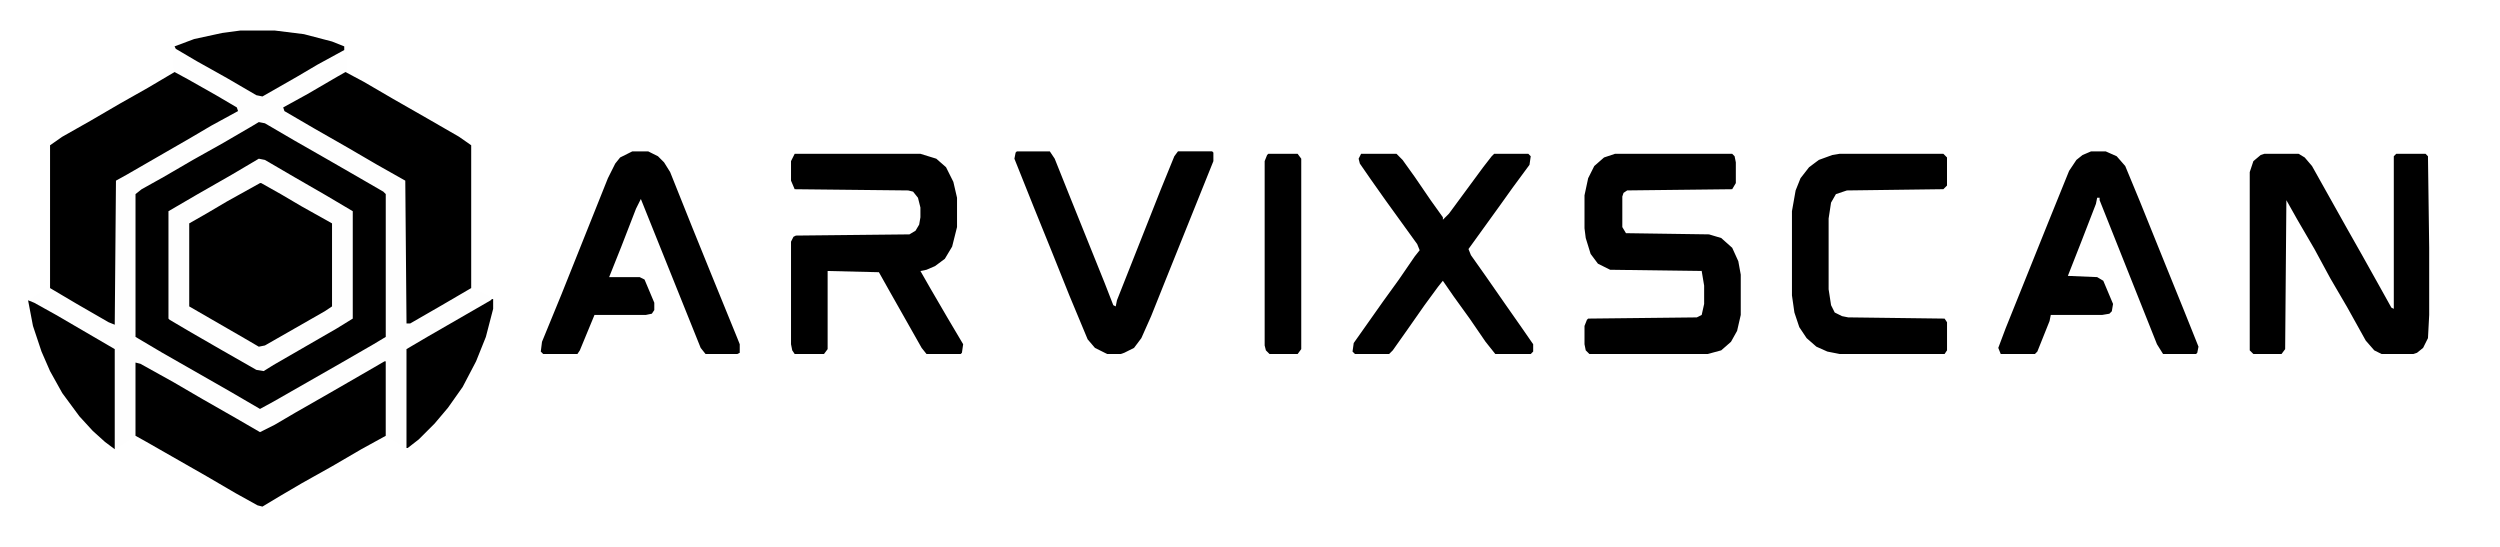
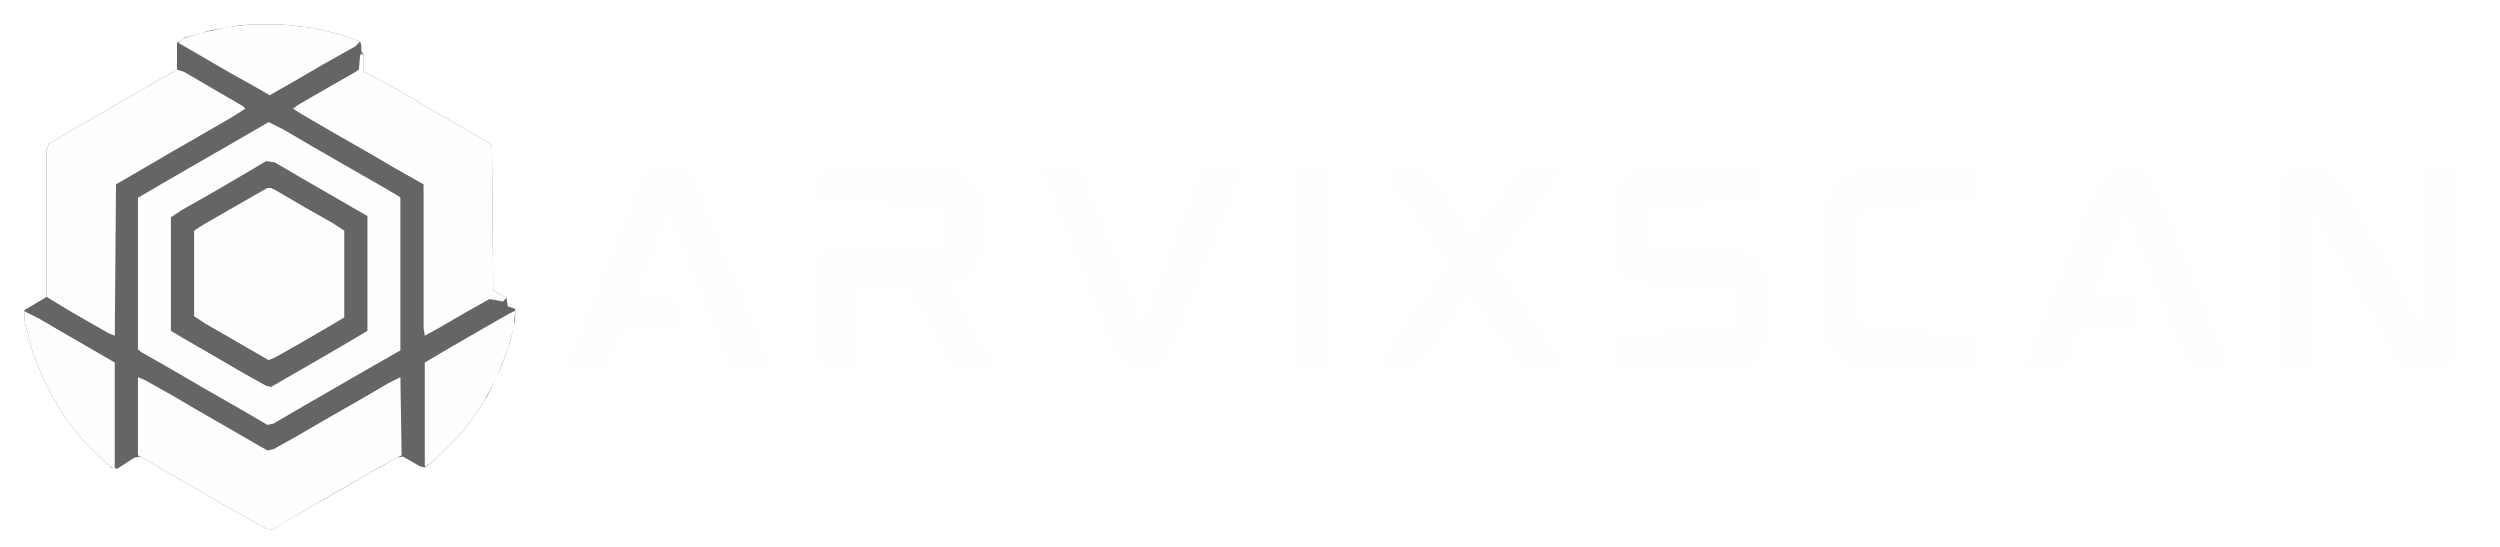
<svg xmlns="http://www.w3.org/2000/svg" viewBox="0 0 96 21">
-   <path d="M9.234 1.172h1.313l1.125.14 1.078.282.469.187.094.094v.89l1.124.657 1.313.75 1.219.703.89.516.235.187v5.531l.468.141.375.234v.375l-.28 1.079-.376.937-.515.984-.563.797-.515.61-.61.609-.422.328-.234-.094-.469-.28-.234-.048-.844.469-1.125.656-1.172.657-.797.468-.703.422-.187-.047-.844-.468-1.125-.657-2.625-1.5-.234.047-.47.328-.234.094-.656-.563-.375-.375-.422-.515L2.344 15l-.422-.75-.328-.75-.328-.984-.188-.985.375-.234.422-.235.047-5.484.469-.328 1.078-.61 1.125-.656 1.078-.609.937-.563h.094l-.047-.234v-.75l.375-.187.563-.188 1.218-.234Zm0 0" style="stroke:none;fill-rule:nonzero;fill:#fefefe;fill-opacity:1" />
-   <path d="m9.938 4.688.234.046 1.125.657 1.312.75 1.22.703.89.515.094.094v5.484l-.47.282-1.218.703-2.625 1.5-.516.281-1.125-.656-2.625-1.5-1.03-.61V7.454l.234-.187.843-.47 1.125-.655 1.172-.657 1.125-.656ZM86.953 5.906h1.313l.234.14.281.329 1.313 2.344.61 1.078.655 1.172.47.844.093.046V6l.094-.094h1.125l.093.094.047 3.516v2.578l-.047.89-.187.375-.234.188-.141.047h-1.219l-.281-.14-.328-.376-.703-1.265-.657-1.126-.609-1.124-.656-1.126-.422-.75-.047 5.72-.14.187H86.53l-.14-.14V6.608l.14-.421.281-.235ZM30.516 5.906h4.828l.61.188.374.328.281.562.141.61v1.125l-.188.75-.28.469-.376.28-.328.141-.234.047.375.656.656 1.126.61 1.03-.047.329-.047.047h-1.313l-.187-.235-1.22-2.156-.421-.75-1.969-.047v3l-.14.188h-1.125l-.094-.14-.047-.235V9.28l.094-.187.093-.047L34.922 9l.234-.14.14-.235.048-.281v-.375l-.094-.375-.188-.235-.187-.046-4.36-.047-.14-.329v-.75ZM62.016 5.906h4.5l.093.094.047.234v.797l-.14.235-4.032.046-.14.094-.047.14V8.72l.14.234L65.626 9l.469.14.422.376.234.515.094.516v1.547l-.14.61-.235.421-.375.328-.516.14h-4.547l-.14-.14-.047-.234v-.703l.093-.235.047-.047 4.172-.046.188-.094.094-.422v-.703l-.094-.563-3.516-.047-.469-.234-.28-.375-.188-.61-.047-.374V7.5l.14-.656.235-.469.375-.328Zm0 0" style="stroke:none;fill-rule:nonzero;fill:#000;fill-opacity:1" />
-   <path d="m6.703 2.766.516.28 1.078.61.797.469.047.14-1.032.563-.796.469-2.438 1.406-.422.234-.047 5.532-.234-.094-1.219-.703-1.031-.61V5.579l.469-.328 1.078-.61 1.125-.656 1.078-.609ZM13.266 2.766l.703.375 1.125.656 1.312.75 1.219.703.469.328v5.484l-1.125.657-1.219.703h-.14l-.047-5.485-1.079-.609-1.125-.656-1.312-.75-1.125-.656-.047-.141.938-.516 1.124-.656ZM14.766 13.875h.046v2.86l-.937.515-1.125.656-1.172.657-.797.468-.703.422-.187-.047-.844-.468-1.125-.657-2.297-1.312-.422-.235v-2.812l.188.047 1.265.703 1.125.656 1.313.75.89.516.563-.282.797-.468 1.312-.75 1.219-.703ZM9.984 7.031l.657.328 1.125.657.984.562v3.188l-.469.28-1.219.704-.984.563-.234-.047-1.125-.657L7.64 12l-.375-.234V8.578l1.078-.61 1.219-.702ZM80.297 5.813h.562l.422.187.328.375.563 1.36.984 2.437.703 1.734.563 1.406-.047.235-.047.047h-1.266l-.234-.375-2.016-5.063-.187-.469v-.093h-.094l-.047.234-.562 1.453-.516 1.313 1.125.047.235.14.375.89-.047.282-.094.094-.281.047H78.75l-.047.234-.469 1.172-.093.094h-1.313l-.094-.235.282-.75 1.64-4.078.797-1.969.281-.421.235-.188ZM24.281 5.813h.61l.375.187.234.234.234.375.844 2.11.703 1.734 1.032 2.531.093.235v.328l-.093.047h-1.22l-.187-.235-2.015-5.015-.282-.703-.187.375-.563 1.453-.468 1.172h1.172l.187.093.375.891v.281l-.094.14-.234.048h-1.969l-.562 1.36-.094.14h-1.313l-.093-.094.047-.375.75-1.828 1.78-4.453.282-.563.188-.234ZM52.266 5.906h1.359l.234.235.47.656.608.89.47.657v.094l.234-.235 1.312-1.781.328-.422.094-.094h1.313L58.78 6l-.047.328-.656.89-.469.657-1.218 1.688.093.234.563.797.75 1.078.656.937.422.61v.281l-.094.094h-1.36l-.374-.469-.61-.89-.609-.844-.422-.61-.187.235-.516.703-.656.937-.563.797-.14.14H52.03l-.093-.093.046-.328 1.125-1.594.61-.844.61-.89.187-.235-.094-.234-1.219-1.688-.562-.796-.422-.61-.047-.187ZM39.047 5.813h1.266l.187.28.563 1.407 1.359 3.375.328.844.094.047.047-.235 1.687-4.265L45.094 6l.14-.188h1.313l.047.047v.329l-1.828 4.546-.563 1.407-.375.843-.281.375-.375.188-.14.047h-.516l-.47-.235-.28-.328-.703-1.687-.657-1.64-.703-1.735-.75-1.875.047-.235ZM70.64 5.906h3.985l.14.14v1.079l-.14.14-3.703.048-.422.14-.188.328-.093.61v2.718l.094.61.14.281.281.14.235.047 3.703.047.094.141v1.078l-.094.14H70.64l-.47-.093-.421-.188-.375-.328-.281-.421-.188-.563-.094-.656V8.109l.141-.796.188-.47.328-.421.375-.281.515-.188Zm0 0" style="stroke:none;fill-rule:nonzero;fill:#000;fill-opacity:1" />
-   <path d="m9.938 6.094.234.047 1.125.656 1.219.703 1.03.61v4.124l-.608.375-2.438 1.407-.375.234-.281-.047-1.313-.75-1.219-.703-.796-.469-.047-.047V8.11l1.125-.656 1.312-.75Zm.046.937-1.265.703-.797.47-.656.374v3.188l2.109 1.218.563.329.234-.047 2.297-1.313.281-.187V8.578l-1.172-.656-.797-.469-.75-.422Zm0 0" style="stroke:none;fill-rule:nonzero;fill:#fefefe;fill-opacity:1" />
-   <path d="M48.703 5.906h1.125l.14.188v7.312l-.14.188H48.75l-.14-.14-.047-.188V6.187l.093-.234ZM18.89 11.484h.047v.375l-.28 1.079-.376.937-.515.984-.563.797-.515.61-.61.609-.422.328h-.047v-3.797l.797-.469 2.438-1.406ZM1.078 11.531l.234.094.844.469 2.25 1.312v3.844l-.375-.281-.468-.422-.516-.563-.656-.89-.47-.844-.327-.75-.328-.984ZM9.234 1.172h1.313l1.125.14 1.078.282.469.187v.14l-1.031.563-.797.47-1.313.75-.234-.048L8.719 3l-1.172-.656-.797-.469-.047-.094.75-.281 1.078-.234Zm0 0" style="stroke:none;fill-rule:nonzero;fill:#000;fill-opacity:1" />
+   <path d="M9.61.938h1.218l1.219.14.984.234.797.282.047.14v.235l.094.14v.657l.234.093 1.266.704.703.421 1.219.704.984.562.516.328.047 5.578.515.281.047.329.281.093v.422l-.187.844-.375 1.031-.516 1.078-.562.844-.516.656-.938.938-.375.281-.187-.047-.656-.375-.235.047-.843.469-1.125.656-1.313.75-1.125.656-.375.235-.234-.047-.516-.281-1.078-.61-.797-.468-1.312-.75-1.125-.657-.235.047L4.5 18l-.234-.047-.797-.75L3 16.688l-.563-.75-.421-.704-.375-.75-.375-.937-.282-1.031-.046-.235v-.375l.796-.469.047-.046V5.766l.094-.235.61-.375 1.312-.75 1.125-.656 1.219-.703.656-.375V1.64l.281-.188.984-.281L9.142.984Zm0 0" style="stroke:none;fill-rule:nonzero;fill:#656564;fill-opacity:1" />
+   <path d="m10.313 4.688.562.28L12 5.626l1.219.703 1.312.75.797.469.047.047v5.86l-1.313.75-2.437 1.405-1.125.657-.234.047-1.125-.657-1.313-.75-1.125-.656-1.312-.75-.094-.094V7.594l1.125-.657 3.656-2.109ZM87.938 6.469h1.453l.28.187.329.516.703 1.266.656 1.124.61 1.126.61 1.078.374.609V6.844l.094-.328.047-.047h1.125l.094.093V13.5l-.141.375-.281.234-.188.047h-1.172l-.281-.14-.328-.375-.703-1.266-.61-1.078-.656-1.172L89.297 9l-.422-.75-.047 5.719-.187.187h-1.032l-.14-.14V7.125l.14-.375.235-.234Zm0 0" style="stroke:none;fill-rule:nonzero;fill:#fefefe;fill-opacity:1" />
+   <path d="m6.797 2.672.281.094 2.25 1.312.094.094-.516.328L6.47 5.906l-1.125.657-.89.515-.048 5.813-.234-.094-1.313-.75-.937-.563-.14-.093V5.766l.093-.235.61-.375 1.312-.75 1.125-.656 1.219-.703ZM13.875 2.063l.094.046v.657l.234.093 1.266.704.703.421 1.219.704.984.562.516.328.047 5.578.515.281-.14.141-.235-.047-.281-.047-.844.47-1.125.655-.515.282-.047-.282V7.08l-1.078-.61-1.126-.657-1.312-.75-1.125-.656-.375-.234.188-.14 1.218-.704.985-.562.14-.094.047-.563ZM5.297 14.484l.234.094 1.172.656.797.47 2.438 1.405.328.188.234-.047.844-.469 1.125-.656 1.312-.75 1.125-.656.469-.235.047 3-.797.422-.797.469-1.312.75-1.125.656-.938.563-.234-.047-.516-.281-1.078-.61-.797-.468-1.312-.75-1.125-.657-.094-.047ZM10.266 7.219l.234.047 1.172.656.797.469.703.421.047.047v3.329l-1.125.656-1.219.703-.469.281-.281-.094L9 13.078l-1.219-.703-.328-.234V8.859l.703-.421 1.219-.704ZM31.594 6.469h4.922l.515.187.375.328.235.422.187.75v1.078l-.14.657-.235.468-.187.235-.375.234-.282.094h-.187l.516.937.75 1.266.374.656v.235l-.14.14h-1.266l-.187-.234-1.219-2.156-.422-.75-1.969-.047v3l-.187.187H31.64l-.141-.14-.047-.094V9.797l.14-.188.61-.046 3.89-.047.235-.235.047-.14V8.25l-.14-.281L36 7.875l-4.36-.047-.14-.094-.047-.14v-.89l.047-.188ZM63 6.469h4.64l.094.187v.985l-.14.187-4.078.047-.094.094-.047.187v1.078l.094.235.14.047 3.188.046.469.188.28.234.282.563.094.422v1.781l-.14.516-.188.375-.375.328-.328.14-.282.047h-4.5l-.14-.14V12.89l.187-.141 4.219-.047.094-.094.047-.234v-1.078l-.094-.281-.094-.047L63 10.922l-.375-.14-.375-.329-.188-.422-.093-.375-.047-.469v-.984l.094-.656.187-.469.375-.422ZM81.516 6.328l.515.047.375.234.281.329.704 1.687.562 1.406L85.36 13.5l.141.375-.047.234-.094.047h-1.218l-.235-.375-1.969-4.922-.234-.562v-.14h-.094l-.14.468-.75 1.922-.281.656h1.265l.14.14.376.891-.047.282-.094.093-2.203.047-.516 1.313-.187.187h-1.266l-.094-.14.094-.422.516-1.266 1.453-3.61.61-1.5.28-.515.422-.281ZM25.547 6.328l.469.047.375.188.28.328.423.984.984 2.438 1.031 2.53.375.938v.281l-.093.094h-1.22l-.187-.234-2.015-5.016-.282-.703-.093.14-1.032 2.626-.093.234h1.265l.141.14.328.798v.328l-.14.14-2.157.047-.562 1.36-.14.14h-1.267l-.093-.094.047-.374.656-1.641 1.36-3.375.609-1.5.28-.469.376-.281ZM53.344 6.469h1.406l.375.468.61.891.75 1.078V9l.234-.234.468-.657.657-.89.562-.75h1.36l.093.093v.235l-.468.656-1.828 2.531-.094.235.468.656.75 1.078.657.938.61.89v.281l-.142.094h-1.265l-.234-.234-.61-.844-.656-.937-.563-.797-.187.187-.516.75-.562.797-.61.844-.234.234h-1.266l-.093-.094v-.28l1.687-2.391.61-.844.28-.422-.187-.328-.515-.703-.563-.797-.61-.844-.468-.703.047-.234ZM40.219 6.328h1.078l.14.047.376.844 1.968 4.922.094.14.516-1.265.937-2.391.844-2.11.187-.187h1.032l.28.094-.046.422-1.969 4.922L45 13.359l-.281.47-.469.28-.188.047h-.421l-.375-.14-.328-.282-.282-.562-1.875-4.64-.75-1.876v-.234ZM74.203 6.422h.656l.891.047.094.093.047.375v.516l-.094.328-.094.047-3.797.047-.375.188-.14.28-.047.235v3.469l.14.422.235.187.187.047 3.703.047.235.14.047.282v.61l-.094.327-.094.047h-3.937l-.657-.14-.468-.282-.329-.375-.234-.468-.14-.61-.047-.469V8.767l.093-.704.235-.656.281-.375.375-.328.469-.187.234-.047Zm0 0" style="stroke:none;fill-rule:nonzero;fill:#fefefe;fill-opacity:1" />
+   <path d="m10.219 6.188.328.046 1.125.657 2.437 1.406v4.406l-.468.281-1.125.657-2.11 1.218-.187-.046-.844-.47-1.125-.655-1.219-.704-.468-.28v-4.36l.421-.281 1.079-.61 1.124-.656Zm.047 1.03-1.313.75-1.219.704-.28.187v3.282l.421.28 2.438 1.407.234-.094 1.078-.609 1.125-.656.469-.281V8.858l-.422-.28-1.078-.61-1.125-.657-.188-.093Zm0 0" style="stroke:none;fill-rule:nonzero;fill:#656564;fill-opacity:1" />
+   <path d="M49.781 6.469h1.125l.094.047.047.14v7.313l-.188.187h-1.03l-.142-.14-.046-.094V6.656ZM9.61.938h1.218l1.219.14.984.234.797.282-.187.187-1.172.657-1.125.656-.985.562-.656-.375-.844-.469-2.015-1.171.14-.141.704-.234 1.125-.235ZM.938 11.953l.562.281 1.125.657 1.219.703.562.328V18l-.187-.094-.75-.703L3 16.688l-.563-.75-.421-.704-.375-.75-.375-.937-.282-1.031-.046-.235ZM19.734 11.953h.047l-.047.61-.187.703-.422 1.125-.516.984-.468.703-.516.656-.938.938-.328.234h-.047v-3.984l1.032-.61 1.218-.703.985-.562Zm0 0" style="stroke:none;fill-rule:nonzero;fill:#fefefe;fill-opacity:1" />
</svg>
